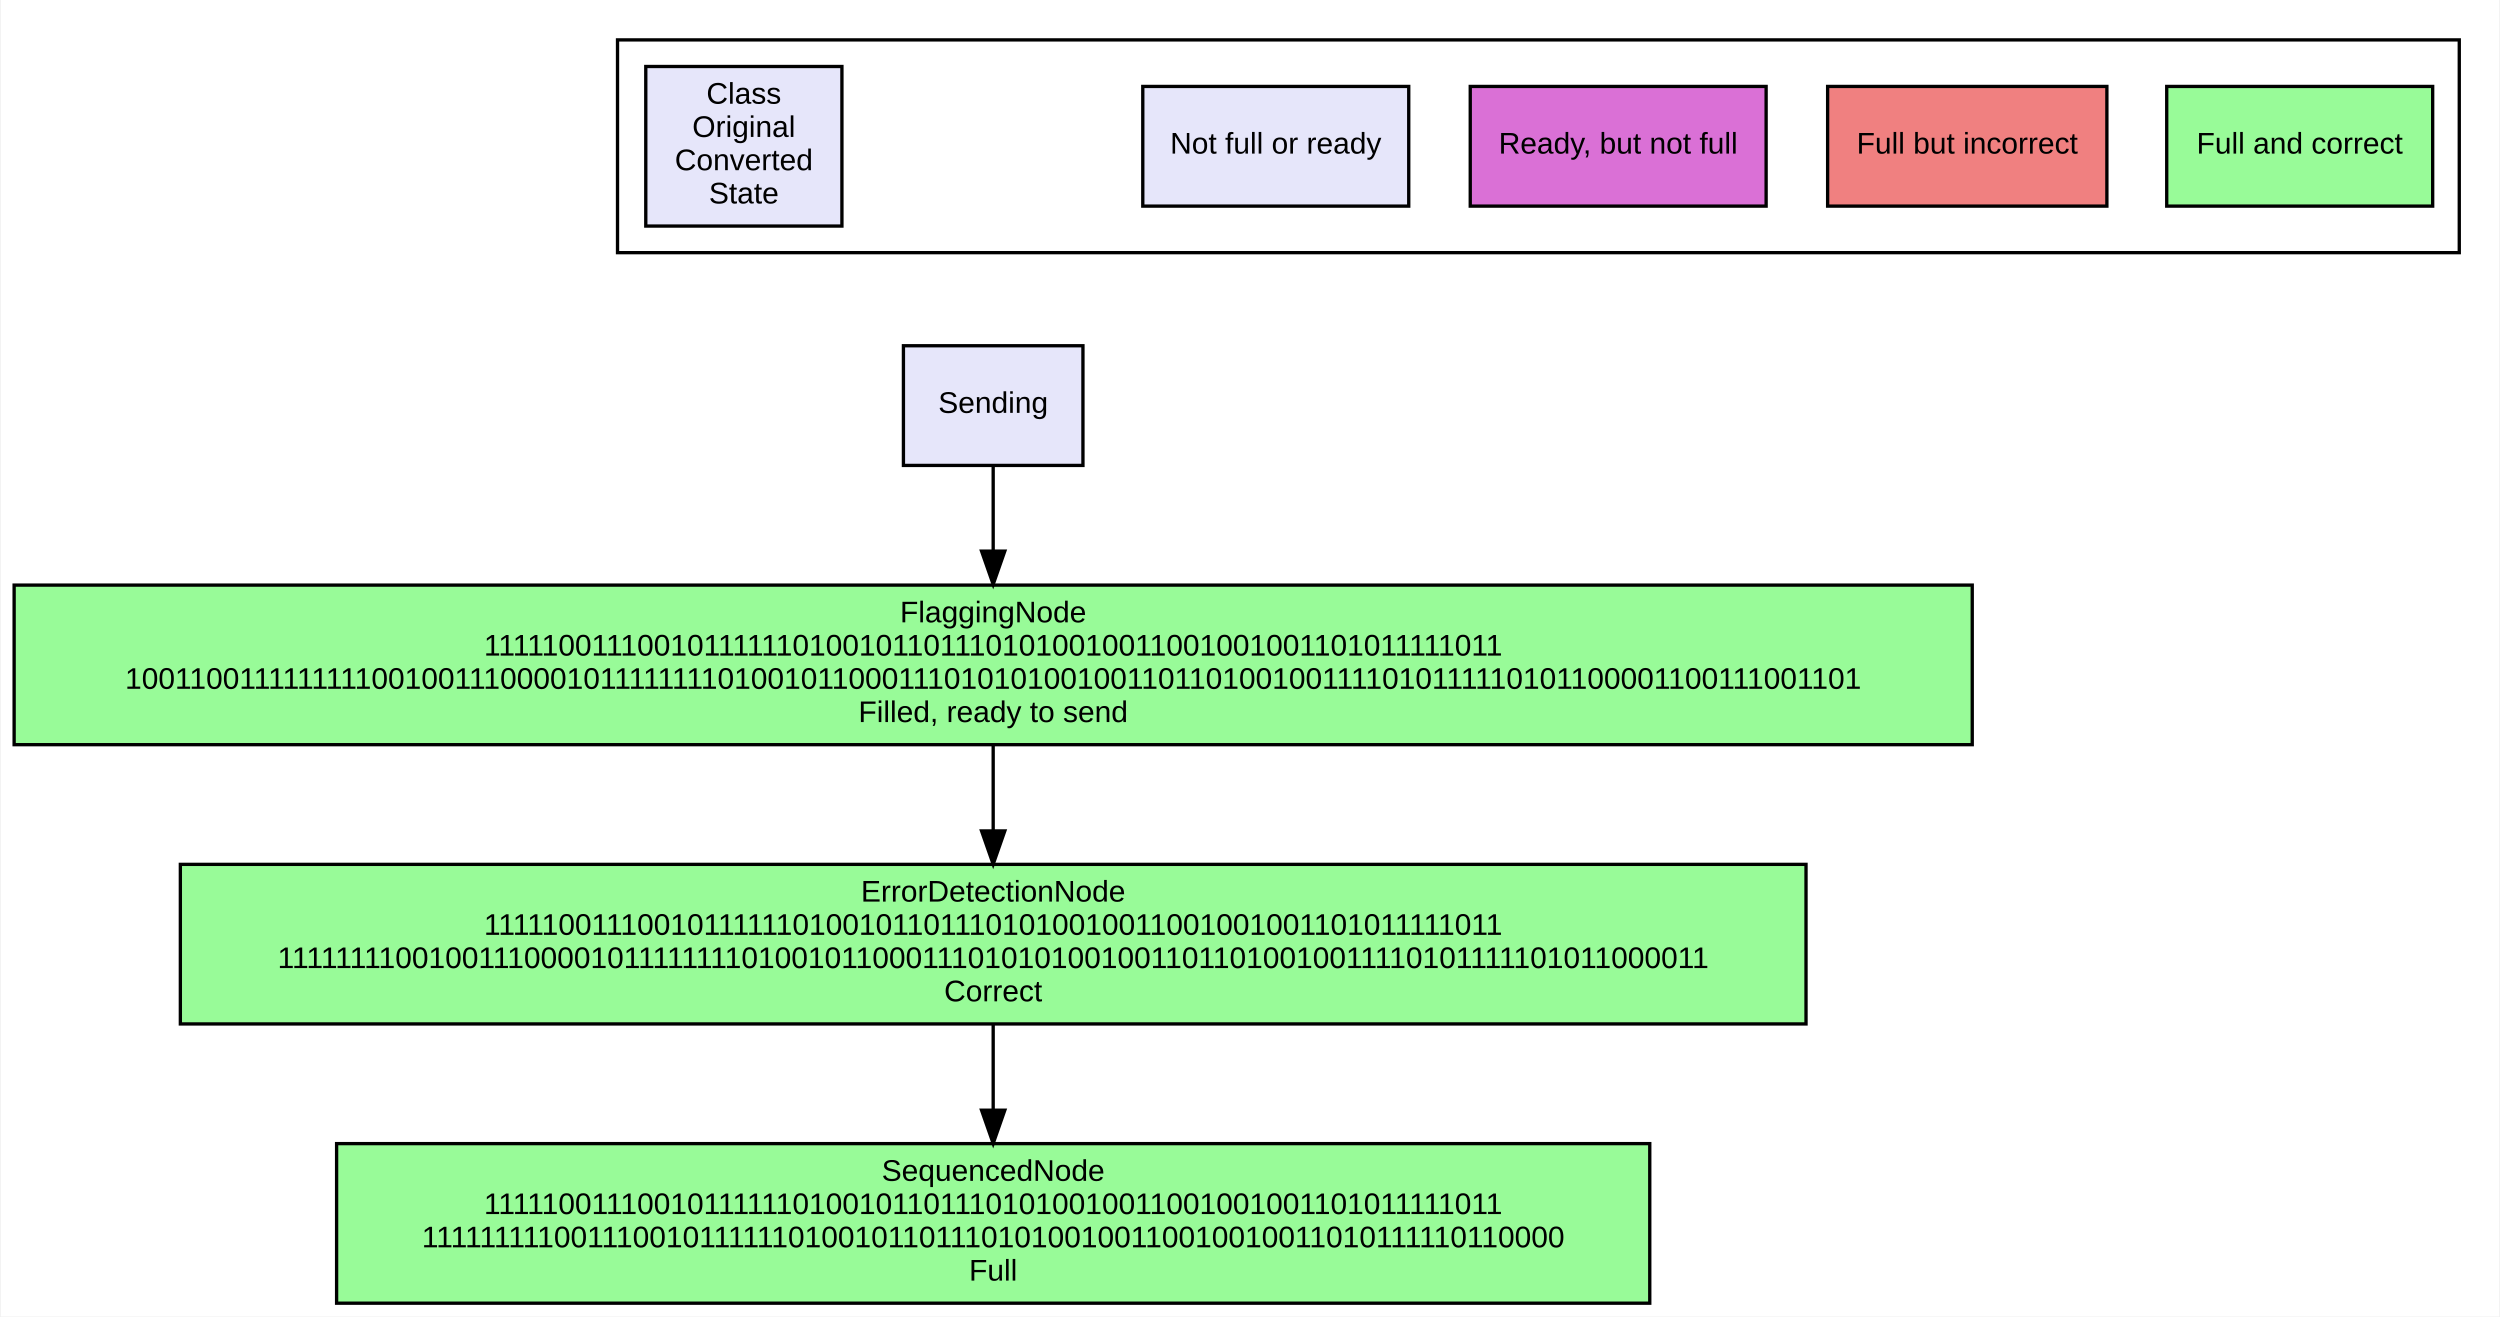
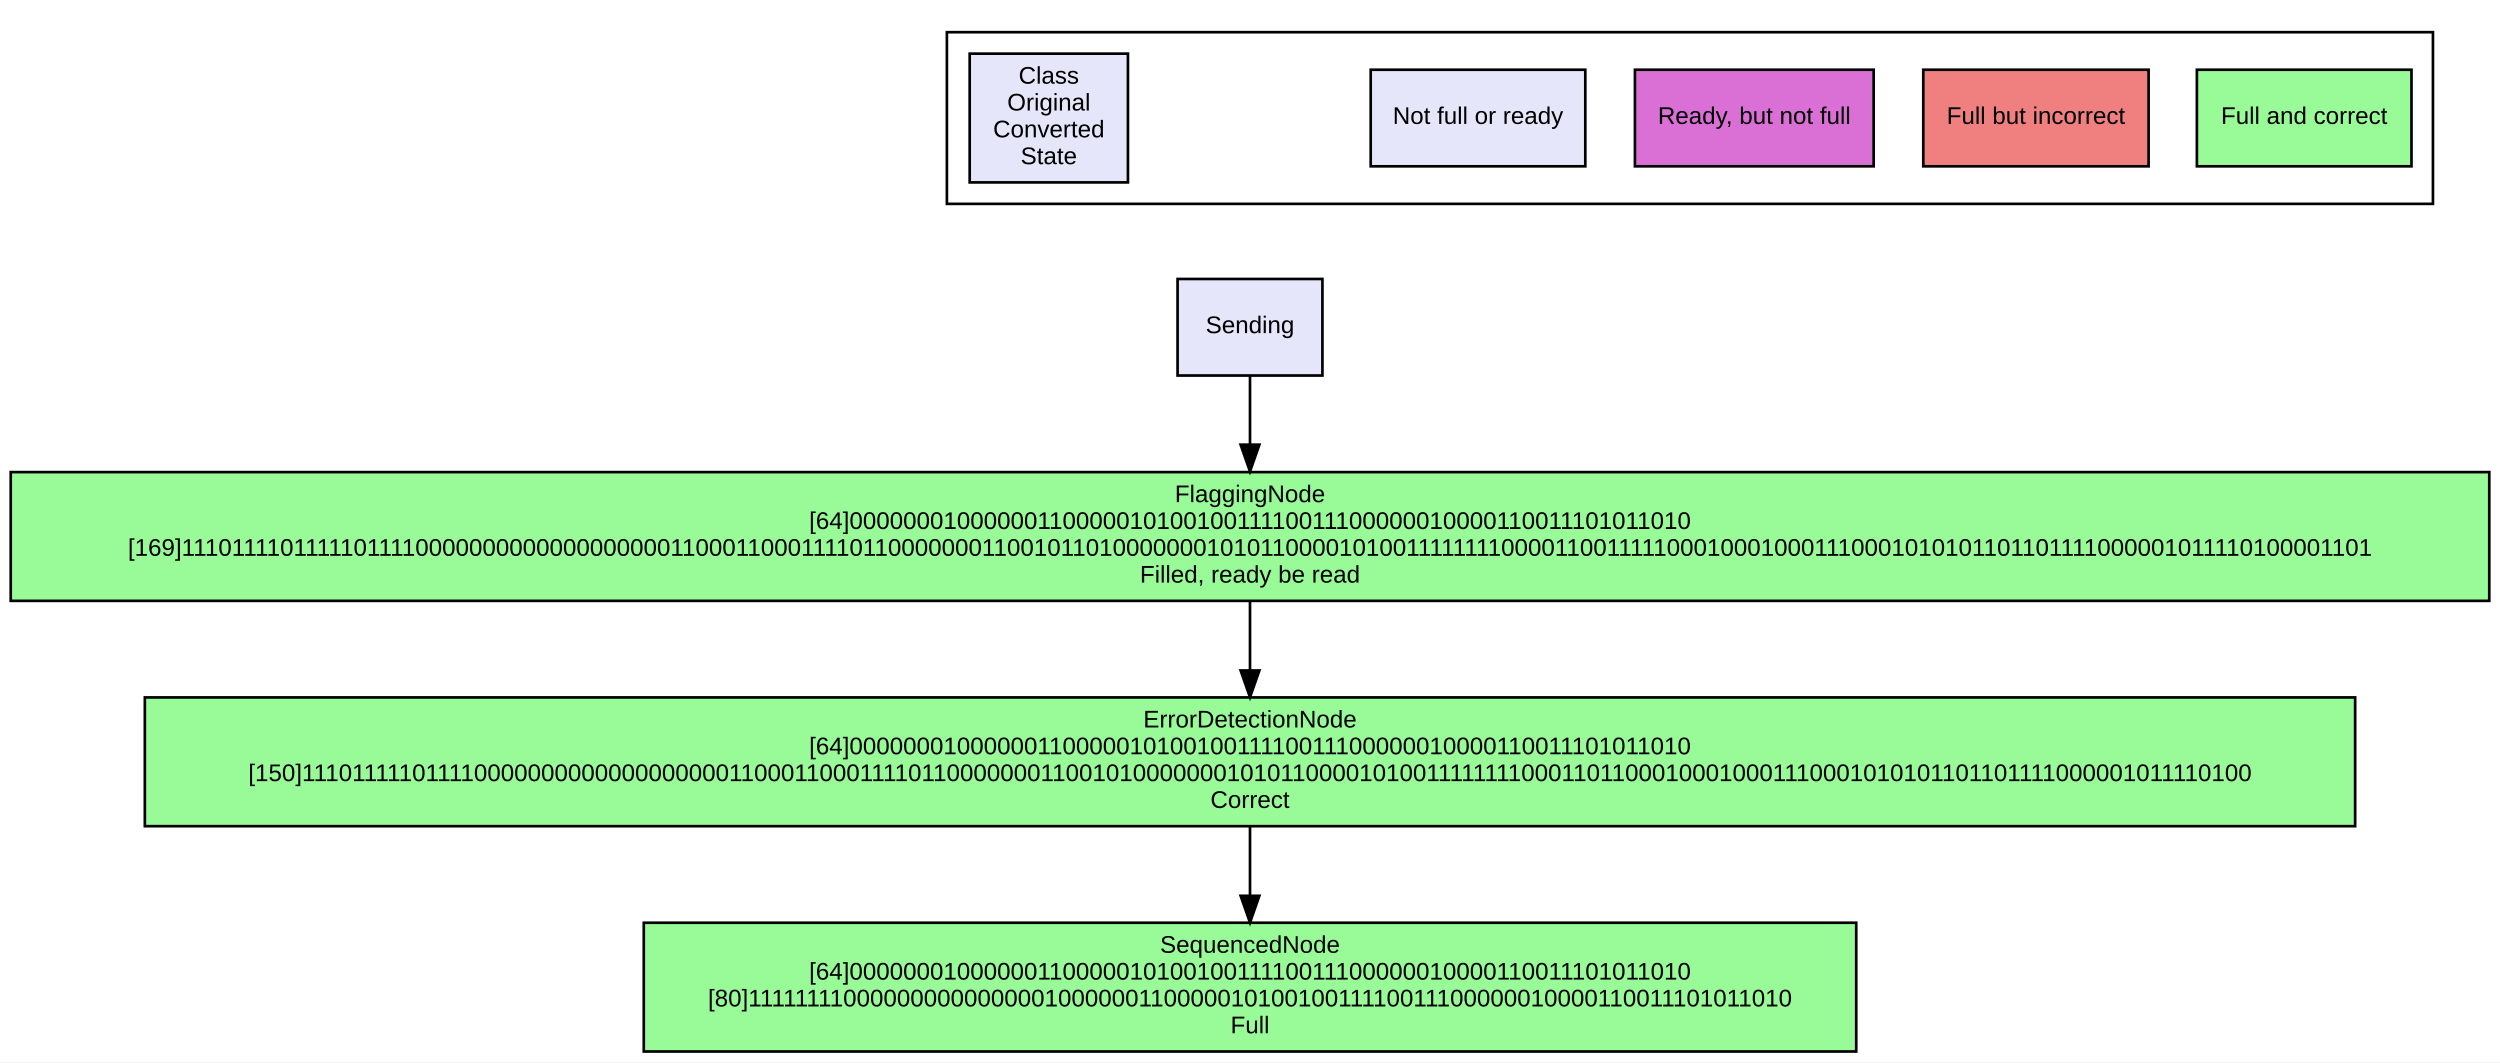
- <svg xmlns="http://www.w3.org/2000/svg" width="752pt" height="396pt" viewBox="0.00 0.00 751.50 396.00">
+ <svg xmlns="http://www.w3.org/2000/svg" width="932pt" height="396pt" viewBox="0.00 0.00 932.00 396.00">
  <g id="graph0" class="graph" transform="scale(1 1) rotate(0) translate(4 392)">
-     <polygon fill="white" stroke="none" points="-4,4 -4,-392 747.5,-392 747.5,4 -4,4" />
+     <polygon fill="white" stroke="none" points="-4,4 -4,-392 928,-392 928,4 -4,4" />
    <g id="clust1" class="cluster">
-       <polygon fill="none" stroke="black" points="181.5,-316 181.5,-380 735.5,-380 735.5,-316 181.5,-316" />
+       <polygon fill="none" stroke="black" points="349,-316 349,-380 903,-380 903,-316 349,-316" />
    </g>
    <g id="node1" class="node">
-       <polygon fill="PaleGreen" stroke="black" points="727.5,-366 647.5,-366 647.5,-330 727.5,-330 727.5,-366" />
-       <text text-anchor="middle" x="687.5" y="-345.8" font-family="arial" font-size="9.00">Full and correct</text>
+       <polygon fill="PaleGreen" stroke="black" points="895,-366 815,-366 815,-330 895,-330 895,-366" />
+       <text text-anchor="middle" x="855" y="-345.8" font-family="arial" font-size="9.00">Full and correct</text>
    </g>
    <g id="node2" class="node">
-       <polygon fill="LightCoral" stroke="black" points="629.5,-366 545.5,-366 545.5,-330 629.5,-330 629.5,-366" />
-       <text text-anchor="middle" x="587.5" y="-345.8" font-family="arial" font-size="9.00">Full but incorrect</text>
+       <polygon fill="LightCoral" stroke="black" points="797,-366 713,-366 713,-330 797,-330 797,-366" />
+       <text text-anchor="middle" x="755" y="-345.8" font-family="arial" font-size="9.00">Full but incorrect</text>
    </g>
    <g id="node3" class="node">
-       <polygon fill="Orchid" stroke="black" points="527,-366 438,-366 438,-330 527,-330 527,-366" />
-       <text text-anchor="middle" x="482.5" y="-345.8" font-family="arial" font-size="9.00">Ready, but not full</text>
+       <polygon fill="Orchid" stroke="black" points="694.5,-366 605.5,-366 605.5,-330 694.5,-330 694.5,-366" />
+       <text text-anchor="middle" x="650" y="-345.8" font-family="arial" font-size="9.00">Ready, but not full</text>
    </g>
    <g id="node4" class="node">
-       <polygon fill="Lavender" stroke="black" points="419.5,-366 339.5,-366 339.5,-330 419.5,-330 419.5,-366" />
-       <text text-anchor="middle" x="379.5" y="-345.8" font-family="arial" font-size="9.00">Not full or ready</text>
+       <polygon fill="Lavender" stroke="black" points="587,-366 507,-366 507,-330 587,-330 587,-366" />
+       <text text-anchor="middle" x="547" y="-345.8" font-family="arial" font-size="9.00">Not full or ready</text>
    </g>
    <g id="node10" class="node">
-       <polygon fill="Lavender" stroke="black" points="321.5,-288 267.5,-288 267.5,-252 321.5,-252 321.5,-288" />
-       <text text-anchor="middle" x="294.5" y="-267.8" font-family="arial" font-size="9.00">Sending</text>
+       <polygon fill="Lavender" stroke="black" points="489,-288 435,-288 435,-252 489,-252 489,-288" />
+       <text text-anchor="middle" x="462" y="-267.8" font-family="arial" font-size="9.00">Sending</text>
    </g>
    <g id="node6" class="node">
-       <polygon fill="Lavender" stroke="black" points="249,-372 190,-372 190,-324 249,-324 249,-372" />
-       <text text-anchor="middle" x="219.5" y="-360.8" font-family="arial" font-size="9.00">Class</text>
-       <text text-anchor="middle" x="219.5" y="-350.8" font-family="arial" font-size="9.00">Original</text>
-       <text text-anchor="middle" x="219.5" y="-340.8" font-family="arial" font-size="9.00">Converted</text>
-       <text text-anchor="middle" x="219.5" y="-330.8" font-family="arial" font-size="9.00">State</text>
+       <polygon fill="Lavender" stroke="black" points="416.5,-372 357.5,-372 357.5,-324 416.5,-324 416.5,-372" />
+       <text text-anchor="middle" x="387" y="-360.8" font-family="arial" font-size="9.00">Class</text>
+       <text text-anchor="middle" x="387" y="-350.8" font-family="arial" font-size="9.00">Original</text>
+       <text text-anchor="middle" x="387" y="-340.8" font-family="arial" font-size="9.00">Converted</text>
+       <text text-anchor="middle" x="387" y="-330.8" font-family="arial" font-size="9.00">State</text>
    </g>
    <g id="node7" class="node">
-       <polygon fill="PaleGreen" stroke="black" points="589,-216 0,-216 0,-168 589,-168 589,-216" />
-       <text text-anchor="middle" x="294.5" y="-204.8" font-family="arial" font-size="9.00">FlaggingNode</text>
-       <text text-anchor="middle" x="294.5" y="-194.8" font-family="arial" font-size="9.00">1111100111001011111101001011011101010010011001001001101011111011</text>
-       <text text-anchor="middle" x="294.5" y="-184.8" font-family="arial" font-size="9.00">1001100111111111001001110000101111111101001011000111010101001001101101001001111010111110101100001100111001101</text>
-       <text text-anchor="middle" x="294.5" y="-174.8" font-family="arial" font-size="9.00">Filled, ready to send</text>
+       <polygon fill="PaleGreen" stroke="black" points="924,-216 0,-216 0,-168 924,-168 924,-216" />
+       <text text-anchor="middle" x="462" y="-204.8" font-family="arial" font-size="9.00">FlaggingNode</text>
+       <text text-anchor="middle" x="462" y="-194.8" font-family="arial" font-size="9.00">[64]0000000100000011000001010010011110011100000010000110011101011010</text>
+       <text text-anchor="middle" x="462" y="-184.8" font-family="arial" font-size="9.00">[169]1110111101111101111000000000000000000011000110001111011000000011001011010000000101011000010100111111110000110011111000100010001110001010101101101111000001011110100001101</text>
+       <text text-anchor="middle" x="462" y="-174.8" font-family="arial" font-size="9.00">Filled, ready be read</text>
    </g>
    <g id="node8" class="node">
-       <polygon fill="PaleGreen" stroke="black" points="539,-132 50,-132 50,-84 539,-84 539,-132" />
-       <text text-anchor="middle" x="294.5" y="-120.8" font-family="arial" font-size="9.00">ErrorDetectionNode</text>
-       <text text-anchor="middle" x="294.5" y="-110.8" font-family="arial" font-size="9.00">1111100111001011111101001011011101010010011001001001101011111011</text>
-       <text text-anchor="middle" x="294.5" y="-100.8" font-family="arial" font-size="9.00">111111110010011100001011111111010010110001110101010010011011010010011110101111101011000011</text>
-       <text text-anchor="middle" x="294.5" y="-90.8" font-family="arial" font-size="9.00">Correct</text>
+       <polygon fill="PaleGreen" stroke="black" points="874,-132 50,-132 50,-84 874,-84 874,-132" />
+       <text text-anchor="middle" x="462" y="-120.8" font-family="arial" font-size="9.00">ErrorDetectionNode</text>
+       <text text-anchor="middle" x="462" y="-110.8" font-family="arial" font-size="9.00">[64]0000000100000011000001010010011110011100000010000110011101011010</text>
+       <text text-anchor="middle" x="462" y="-100.8" font-family="arial" font-size="9.00">[150]111011111011110000000000000000000110001100011110110000000110010100000001010110000101001111111100011011000100010001110001010101101101111000001011110100</text>
+       <text text-anchor="middle" x="462" y="-90.8" font-family="arial" font-size="9.00">Correct</text>
    </g>
    <g id="edge1" class="edge">
-       <path fill="none" stroke="black" d="M294.5,-167.721C294.5,-159.777 294.5,-150.734 294.5,-142.164" />
-       <polygon fill="black" stroke="black" points="298,-142.053 294.5,-132.053 291,-142.053 298,-142.053" />
+       <path fill="none" stroke="black" d="M462,-167.721C462,-159.777 462,-150.734 462,-142.164" />
+       <polygon fill="black" stroke="black" points="465.5,-142.053 462,-132.053 458.5,-142.053 465.5,-142.053" />
    </g>
    <g id="node9" class="node">
-       <polygon fill="PaleGreen" stroke="black" points="492,-48 97,-48 97,-0 492,-0 492,-48" />
-       <text text-anchor="middle" x="294.5" y="-36.8" font-family="arial" font-size="9.00">SequencedNode</text>
-       <text text-anchor="middle" x="294.5" y="-26.8" font-family="arial" font-size="9.00">1111100111001011111101001011011101010010011001001001101011111011</text>
-       <text text-anchor="middle" x="294.5" y="-16.8" font-family="arial" font-size="9.00">111111111001110010111111010010110111010100100110010010011010111110110000</text>
-       <text text-anchor="middle" x="294.5" y="-6.8" font-family="arial" font-size="9.00">Full</text>
+       <polygon fill="PaleGreen" stroke="black" points="688,-48 236,-48 236,-0 688,-0 688,-48" />
+       <text text-anchor="middle" x="462" y="-36.8" font-family="arial" font-size="9.00">SequencedNode</text>
+       <text text-anchor="middle" x="462" y="-26.8" font-family="arial" font-size="9.00">[64]0000000100000011000001010010011110011100000010000110011101011010</text>
+       <text text-anchor="middle" x="462" y="-16.8" font-family="arial" font-size="9.00">[80]11111111000000000000000100000011000001010010011110011100000010000110011101011010</text>
+       <text text-anchor="middle" x="462" y="-6.8" font-family="arial" font-size="9.00">Full</text>
    </g>
    <g id="edge2" class="edge">
-       <path fill="none" stroke="black" d="M294.5,-83.721C294.5,-75.777 294.5,-66.734 294.5,-58.164" />
-       <polygon fill="black" stroke="black" points="298,-58.053 294.5,-48.053 291,-58.053 298,-58.053" />
+       <path fill="none" stroke="black" d="M462,-83.721C462,-75.777 462,-66.734 462,-58.164" />
+       <polygon fill="black" stroke="black" points="465.5,-58.053 462,-48.053 458.5,-58.053 465.5,-58.053" />
    </g>
    <g id="edge4" class="edge">
-       <path fill="none" stroke="black" d="M294.5,-251.754C294.5,-244.2 294.5,-235.066 294.5,-226.276" />
-       <polygon fill="black" stroke="black" points="298,-226.228 294.5,-216.228 291,-226.228 298,-226.228" />
+       <path fill="none" stroke="black" d="M462,-251.754C462,-244.2 462,-235.066 462,-226.276" />
+       <polygon fill="black" stroke="black" points="465.5,-226.228 462,-216.228 458.5,-226.228 465.5,-226.228" />
    </g>
  </g>
</svg>
